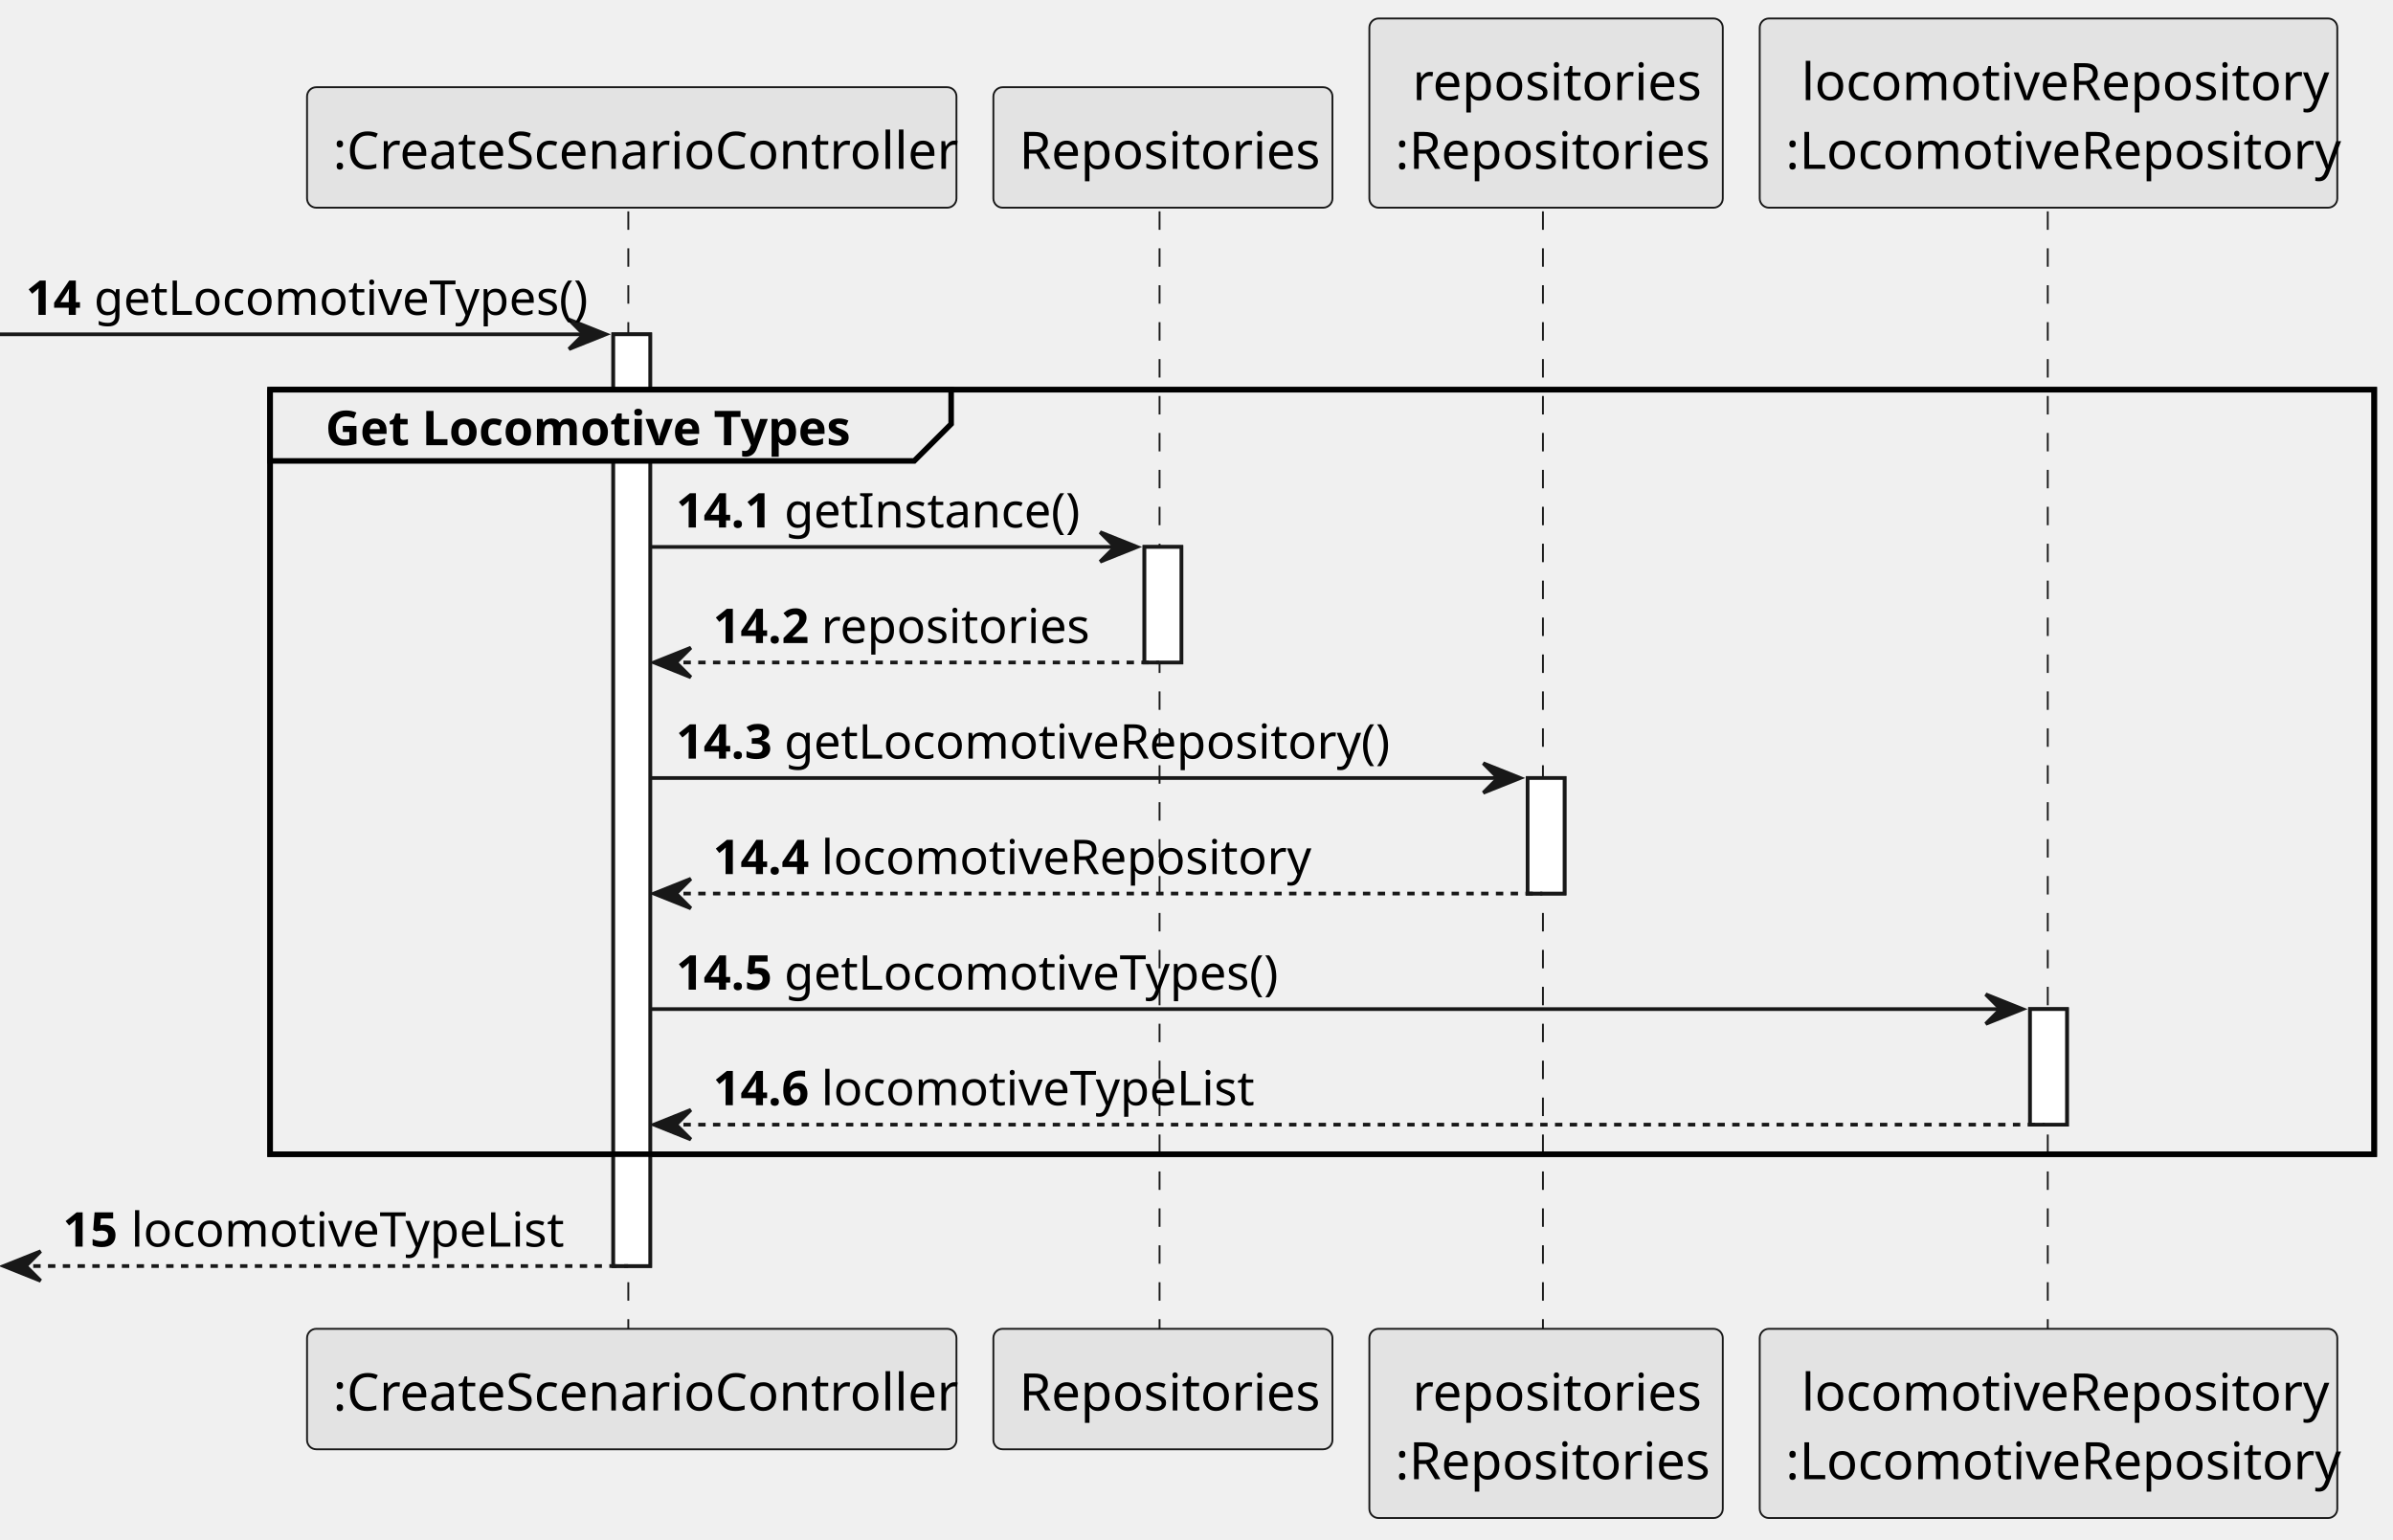
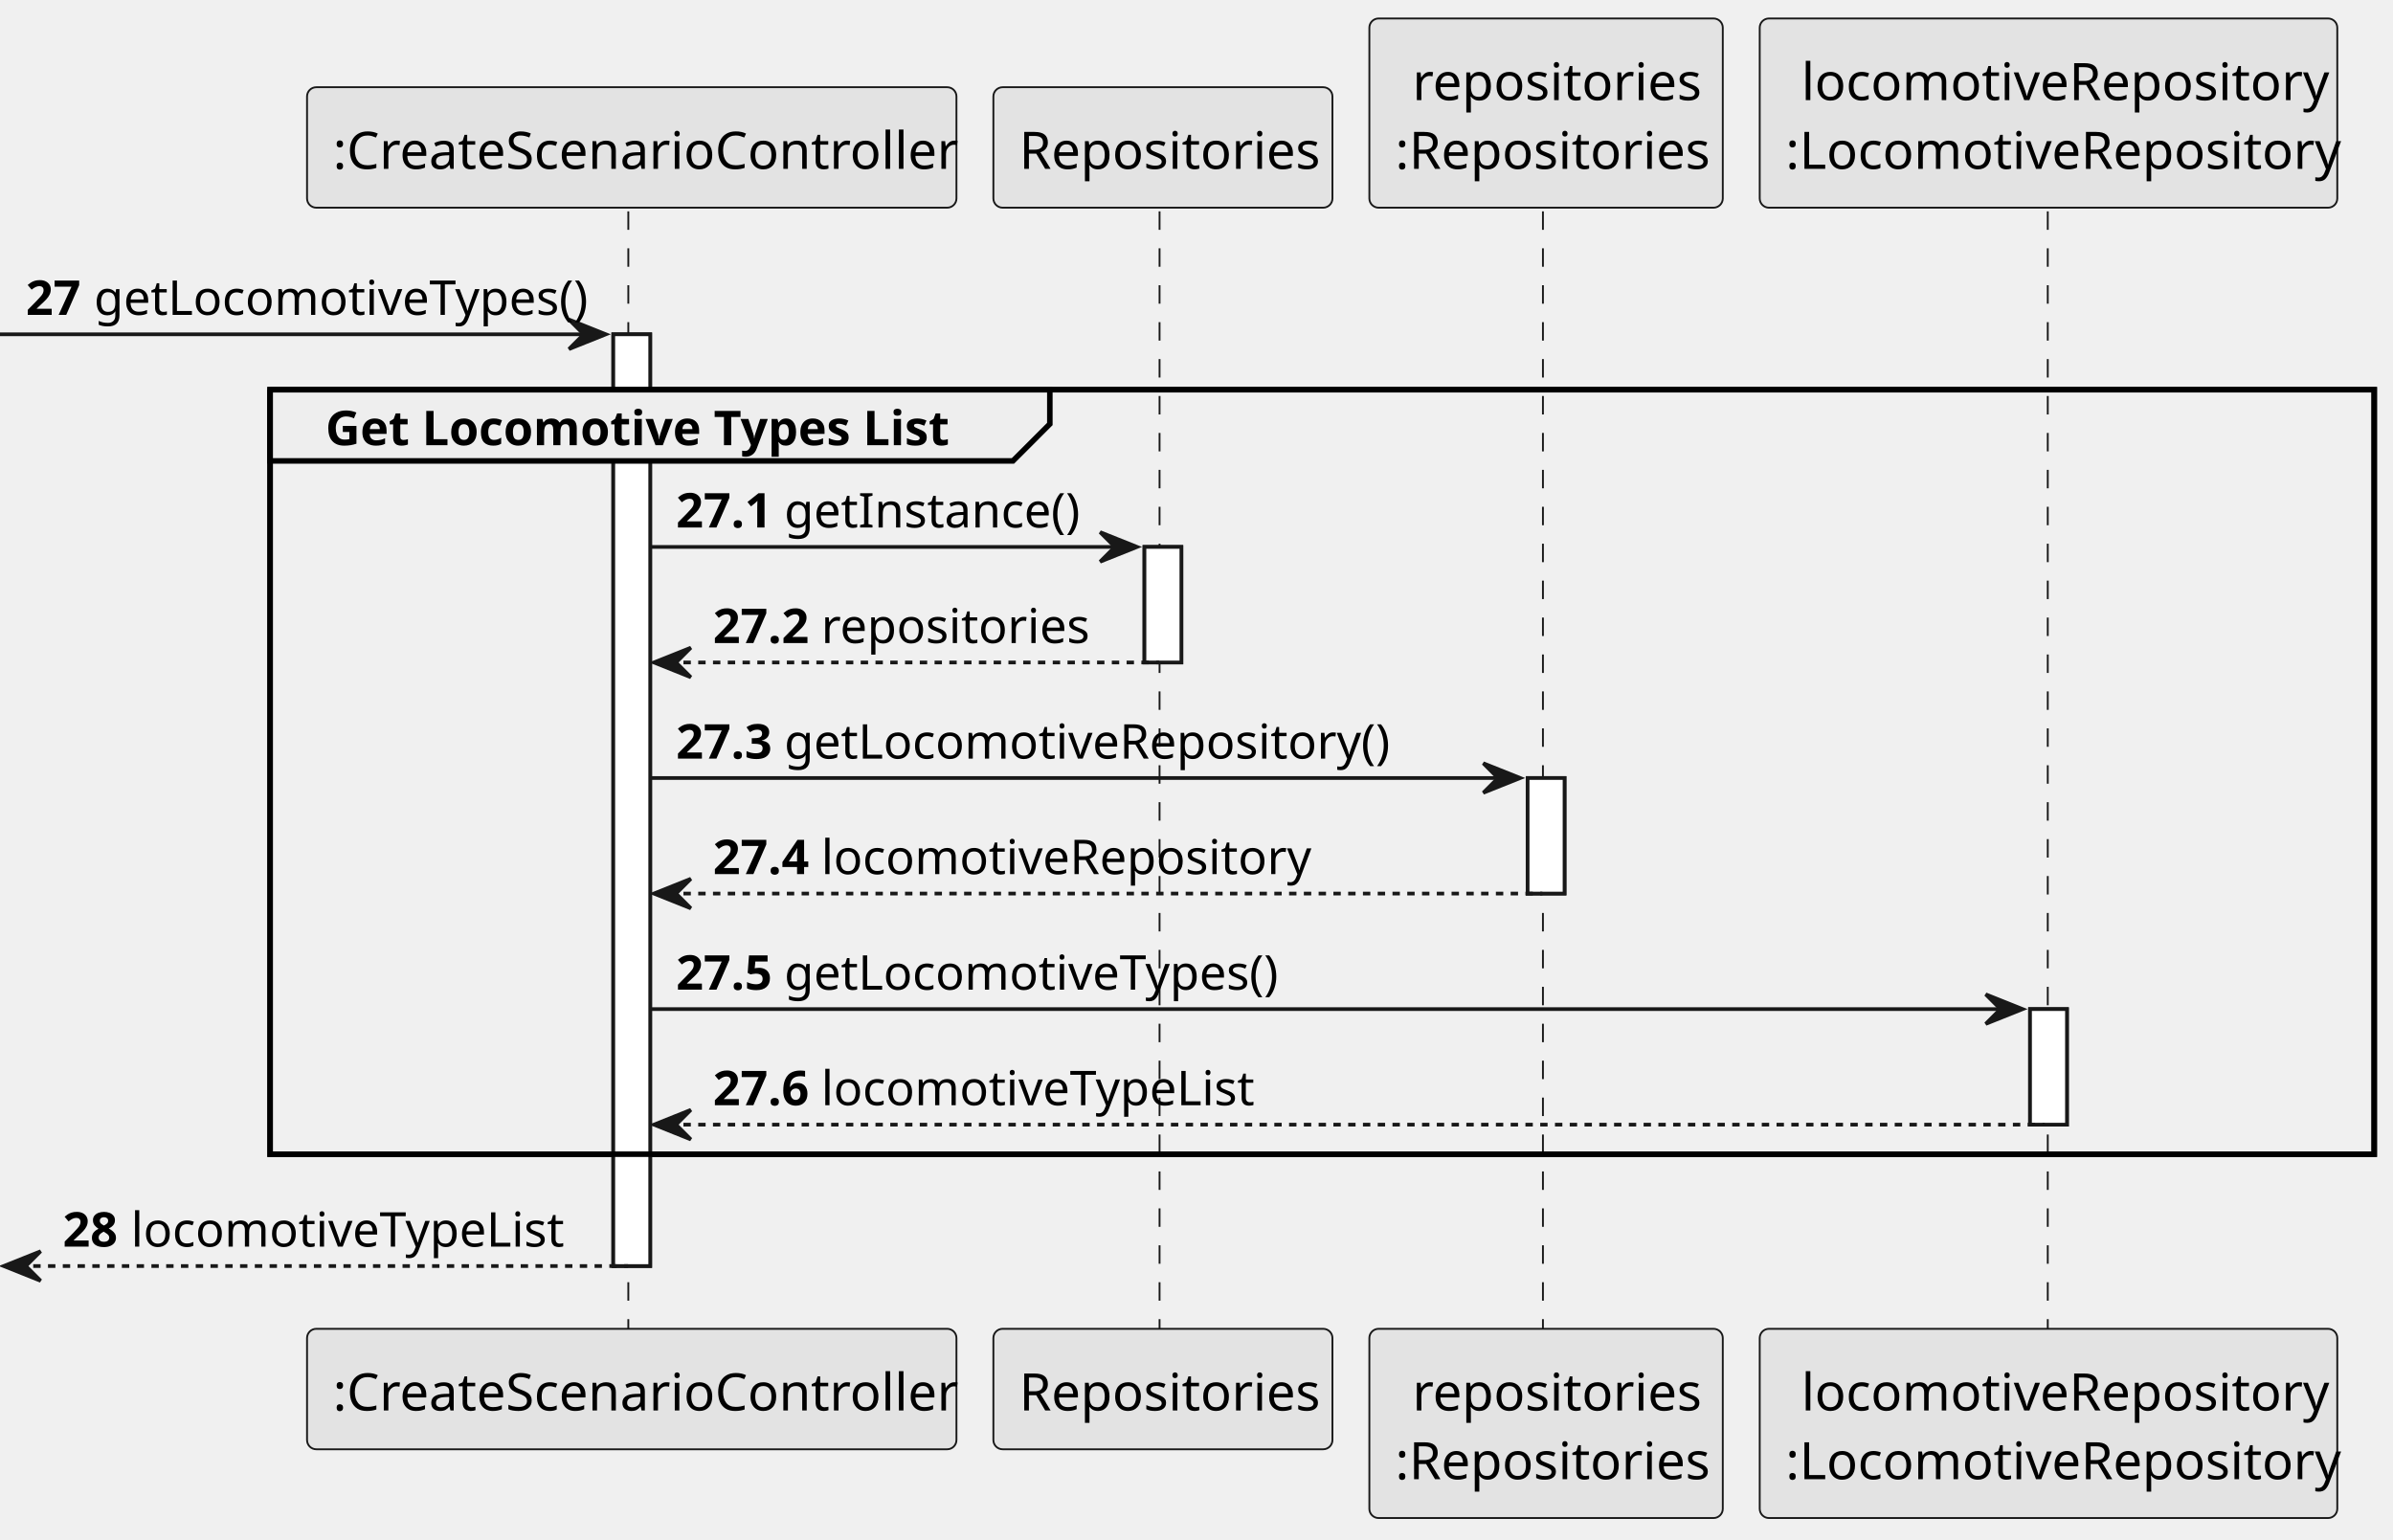
<svg xmlns="http://www.w3.org/2000/svg" contentStyleType="text/css" height="417px" preserveAspectRatio="none" style="width:648px;height:417px;background:#FFFFFF;" version="1.1" viewBox="0 0 648 417" width="648px" zoomAndPan="magnify">
  <defs />
  <g>
    <rect fill="#FFFFFF" height="252.328" style="stroke:#181818;stroke-width:1.0;" width="10" x="166.07" y="90.533" />
    <rect fill="#FFFFFF" height="31.291" style="stroke:#181818;stroke-width:1.0;" width="10" x="309.904" y="148.115" />
    <rect fill="#FFFFFF" height="31.291" style="stroke:#181818;stroke-width:1.0;" width="10" x="413.662" y="210.697" />
    <rect fill="#FFFFFF" height="31.291" style="stroke:#181818;stroke-width:1.0;" width="10" x="549.713" y="273.279" />
    <rect fill="none" height="207.037" style="stroke:#000000;stroke-width:1.5;" width="569.77" x="73.143" y="105.533" />
    <line style="stroke:#181818;stroke-width:0.5;stroke-dasharray:5.0,5.0;" x1="170.143" x2="170.143" y1="57.242" y2="360.861" />
    <line style="stroke:#181818;stroke-width:0.5;stroke-dasharray:5.0,5.0;" x1="313.997" x2="313.997" y1="57.242" y2="360.861" />
    <line style="stroke:#181818;stroke-width:0.5;stroke-dasharray:5.0,5.0;" x1="417.81" x2="417.81" y1="57.242" y2="360.861" />
    <line style="stroke:#181818;stroke-width:0.5;stroke-dasharray:5.0,5.0;" x1="554.514" x2="554.514" y1="57.242" y2="360.861" />
    <rect fill="#E3E3E3" height="32.621" rx="2.5" ry="2.5" style="stroke:#181818;stroke-width:0.5;" width="175.855" x="83.143" y="23.621" />
    <text fill="#000000" font-family="sans-serif" font-size="14" lengthAdjust="spacing" textLength="161.855" x="90.143" y="45.728">:CreateScenarioController</text>
    <rect fill="#E3E3E3" height="32.621" rx="2.5" ry="2.5" style="stroke:#181818;stroke-width:0.5;" width="175.855" x="83.143" y="359.861" />
    <text fill="#000000" font-family="sans-serif" font-size="14" lengthAdjust="spacing" textLength="161.855" x="90.143" y="381.969">:CreateScenarioController</text>
    <rect fill="#E3E3E3" height="32.621" rx="2.5" ry="2.5" style="stroke:#181818;stroke-width:0.5;" width="91.814" x="268.997" y="23.621" />
    <text fill="#000000" font-family="sans-serif" font-size="14" lengthAdjust="spacing" textLength="77.814" x="275.997" y="45.728">Repositories</text>
    <rect fill="#E3E3E3" height="32.621" rx="2.5" ry="2.5" style="stroke:#181818;stroke-width:0.5;" width="91.814" x="268.997" y="359.861" />
    <text fill="#000000" font-family="sans-serif" font-size="14" lengthAdjust="spacing" textLength="77.814" x="275.997" y="381.969">Repositories</text>
    <rect fill="#E3E3E3" height="51.242" rx="2.5" ry="2.5" style="stroke:#181818;stroke-width:0.5;" width="95.703" x="370.81" y="5" />
    <text fill="#000000" font-family="sans-serif" font-size="14" lengthAdjust="spacing" textLength="72.365" x="382.479" y="27.107">repositories</text>
    <text fill="#000000" font-family="sans-serif" font-size="14" lengthAdjust="spacing" textLength="81.703" x="377.81" y="45.728">:Repositories</text>
    <rect fill="#E3E3E3" height="51.242" rx="2.5" ry="2.5" style="stroke:#181818;stroke-width:0.5;" width="95.703" x="370.81" y="359.861" />
    <text fill="#000000" font-family="sans-serif" font-size="14" lengthAdjust="spacing" textLength="72.365" x="382.479" y="381.969">repositories</text>
    <text fill="#000000" font-family="sans-serif" font-size="14" lengthAdjust="spacing" textLength="81.703" x="377.81" y="400.59">:Repositories</text>
    <rect fill="#E3E3E3" height="51.242" rx="2.5" ry="2.5" style="stroke:#181818;stroke-width:0.5;" width="156.399" x="476.514" y="5" />
    <text fill="#000000" font-family="sans-serif" font-size="14" lengthAdjust="spacing" textLength="133.834" x="487.796" y="27.107">locomotiveRepository</text>
    <text fill="#000000" font-family="sans-serif" font-size="14" lengthAdjust="spacing" textLength="142.399" x="483.514" y="45.728">:LocomotiveRepository</text>
    <rect fill="#E3E3E3" height="51.242" rx="2.5" ry="2.5" style="stroke:#181818;stroke-width:0.5;" width="156.399" x="476.514" y="359.861" />
    <text fill="#000000" font-family="sans-serif" font-size="14" lengthAdjust="spacing" textLength="133.834" x="487.796" y="381.969">locomotiveRepository</text>
    <text fill="#000000" font-family="sans-serif" font-size="14" lengthAdjust="spacing" textLength="142.399" x="483.514" y="400.59">:LocomotiveRepository</text>
    <rect fill="#FFFFFF" height="252.328" style="stroke:#181818;stroke-width:1.0;" width="10" x="166.07" y="90.533" />
    <rect fill="#FFFFFF" height="31.291" style="stroke:#181818;stroke-width:1.0;" width="10" x="309.904" y="148.115" />
    <rect fill="#FFFFFF" height="31.291" style="stroke:#181818;stroke-width:1.0;" width="10" x="413.662" y="210.697" />
    <rect fill="#FFFFFF" height="31.291" style="stroke:#181818;stroke-width:1.0;" width="10" x="549.713" y="273.279" />
    <polygon fill="#181818" points="154.07,86.533,164.07,90.533,154.07,94.533,158.07,90.533" style="stroke:#181818;stroke-width:1.0;" />
    <line style="stroke:#181818;stroke-width:1.0;" x1="0" x2="160.07" y1="90.533" y2="90.533" />
-     <text fill="#000000" font-family="sans-serif" font-size="13" font-weight="bold" lengthAdjust="spacing" textLength="14.46" x="7" y="85.27">14</text>
+     <text fill="#000000" font-family="sans-serif" font-size="13" font-weight="bold" lengthAdjust="spacing" textLength="14.46" x="7" y="85.27">27</text>
    <text fill="#000000" font-family="sans-serif" font-size="13" lengthAdjust="spacing" textLength="128.61" x="25.46" y="85.27">getLocomotiveTypes()</text>
-     <path d="M73.143,105.533 L257.562,105.533 L257.562,114.824 L247.562,124.824 L73.143,124.824 L73.143,105.533 " fill="#EEEEEE" style="stroke:#000000;stroke-width:1.5;" />
+     <path d="M73.143,105.533 L284.286,105.533 L284.286,114.824 L274.286,124.824 L73.143,124.824 L73.143,105.533 " fill="#EEEEEE" style="stroke:#000000;stroke-width:1.5;" />
    <rect fill="none" height="207.037" style="stroke:#000000;stroke-width:1.5;" width="569.77" x="73.143" y="105.533" />
-     <text fill="#000000" font-family="sans-serif" font-size="13" font-weight="bold" lengthAdjust="spacing" textLength="139.42" x="88.143" y="120.561">Get Locomotive Types</text>
+     <text fill="#000000" font-family="sans-serif" font-size="13" font-weight="bold" lengthAdjust="spacing" textLength="166.144" x="88.143" y="120.561">Get Locomotive Types List</text>
    <polygon fill="#181818" points="297.904,144.115,307.904,148.115,297.904,152.115,301.904,148.115" style="stroke:#181818;stroke-width:1.0;" />
    <line style="stroke:#181818;stroke-width:1.0;" x1="176.07" x2="303.904" y1="148.115" y2="148.115" />
-     <text fill="#000000" font-family="sans-serif" font-size="13" font-weight="bold" lengthAdjust="spacing" textLength="25.302" x="183.07" y="142.852">14.1</text>
+     <text fill="#000000" font-family="sans-serif" font-size="13" font-weight="bold" lengthAdjust="spacing" textLength="25.302" x="183.07" y="142.852">27.1</text>
    <text fill="#000000" font-family="sans-serif" font-size="13" lengthAdjust="spacing" textLength="75.874" x="212.372" y="142.852">getInstance()</text>
    <polygon fill="#181818" points="187.07,175.406,177.07,179.406,187.07,183.406,183.07,179.406" style="stroke:#181818;stroke-width:1.0;" />
    <line style="stroke:#181818;stroke-width:1.0;stroke-dasharray:2.0,2.0;" x1="181.07" x2="313.904" y1="179.406" y2="179.406" />
-     <text fill="#000000" font-family="sans-serif" font-size="13" font-weight="bold" lengthAdjust="spacing" textLength="25.302" x="193.07" y="174.144">14.2</text>
+     <text fill="#000000" font-family="sans-serif" font-size="13" font-weight="bold" lengthAdjust="spacing" textLength="25.302" x="193.07" y="174.144">27.2</text>
    <text fill="#000000" font-family="sans-serif" font-size="13" lengthAdjust="spacing" textLength="67.196" x="222.372" y="174.144">repositories</text>
    <polygon fill="#181818" points="401.662,206.697,411.662,210.697,401.662,214.697,405.662,210.697" style="stroke:#181818;stroke-width:1.0;" />
    <line style="stroke:#181818;stroke-width:1.0;" x1="176.07" x2="407.662" y1="210.697" y2="210.697" />
-     <text fill="#000000" font-family="sans-serif" font-size="13" font-weight="bold" lengthAdjust="spacing" textLength="25.302" x="183.07" y="205.435">14.3</text>
+     <text fill="#000000" font-family="sans-serif" font-size="13" font-weight="bold" lengthAdjust="spacing" textLength="25.302" x="183.07" y="205.435">27.3</text>
    <text fill="#000000" font-family="sans-serif" font-size="13" lengthAdjust="spacing" textLength="155.346" x="212.372" y="205.435">getLocomotiveRepository()</text>
    <polygon fill="#181818" points="187.07,237.988,177.07,241.988,187.07,245.988,183.07,241.988" style="stroke:#181818;stroke-width:1.0;" />
    <line style="stroke:#181818;stroke-width:1.0;stroke-dasharray:2.0,2.0;" x1="181.07" x2="417.662" y1="241.988" y2="241.988" />
-     <text fill="#000000" font-family="sans-serif" font-size="13" font-weight="bold" lengthAdjust="spacing" textLength="25.302" x="193.07" y="236.726">14.4</text>
+     <text fill="#000000" font-family="sans-serif" font-size="13" font-weight="bold" lengthAdjust="spacing" textLength="25.302" x="193.07" y="236.726">27.4</text>
    <text fill="#000000" font-family="sans-serif" font-size="13" lengthAdjust="spacing" textLength="124.274" x="222.372" y="236.726">locomotiveRepository</text>
    <polygon fill="#181818" points="537.713,269.279,547.713,273.279,537.713,277.279,541.713,273.279" style="stroke:#181818;stroke-width:1.0;" />
    <line style="stroke:#181818;stroke-width:1.0;" x1="176.07" x2="543.713" y1="273.279" y2="273.279" />
-     <text fill="#000000" font-family="sans-serif" font-size="13" font-weight="bold" lengthAdjust="spacing" textLength="25.302" x="183.07" y="268.017">14.5</text>
+     <text fill="#000000" font-family="sans-serif" font-size="13" font-weight="bold" lengthAdjust="spacing" textLength="25.302" x="183.07" y="268.017">27.5</text>
    <text fill="#000000" font-family="sans-serif" font-size="13" lengthAdjust="spacing" textLength="128.61" x="212.372" y="268.017">getLocomotiveTypes()</text>
    <polygon fill="#181818" points="187.07,300.57,177.07,304.57,187.07,308.57,183.07,304.57" style="stroke:#181818;stroke-width:1.0;" />
    <line style="stroke:#181818;stroke-width:1.0;stroke-dasharray:2.0,2.0;" x1="181.07" x2="553.713" y1="304.57" y2="304.57" />
-     <text fill="#000000" font-family="sans-serif" font-size="13" font-weight="bold" lengthAdjust="spacing" textLength="25.302" x="193.07" y="299.308">14.6</text>
+     <text fill="#000000" font-family="sans-serif" font-size="13" font-weight="bold" lengthAdjust="spacing" textLength="25.302" x="193.07" y="299.308">27.6</text>
    <text fill="#000000" font-family="sans-serif" font-size="13" lengthAdjust="spacing" textLength="111.268" x="222.372" y="299.308">locomotiveTypeList</text>
    <polygon fill="#181818" points="11,338.861,1,342.861,11,346.861,7,342.861" style="stroke:#181818;stroke-width:1.0;" />
    <line style="stroke:#181818;stroke-width:1.0;stroke-dasharray:2.0,2.0;" x1="5" x2="170.07" y1="342.861" y2="342.861" />
-     <text fill="#000000" font-family="sans-serif" font-size="13" font-weight="bold" lengthAdjust="spacing" textLength="14.46" x="17" y="337.599">15</text>
+     <text fill="#000000" font-family="sans-serif" font-size="13" font-weight="bold" lengthAdjust="spacing" textLength="14.46" x="17" y="337.599">28</text>
    <text fill="#000000" font-family="sans-serif" font-size="13" lengthAdjust="spacing" textLength="111.268" x="35.46" y="337.599">locomotiveTypeList</text>
  </g>
</svg>
